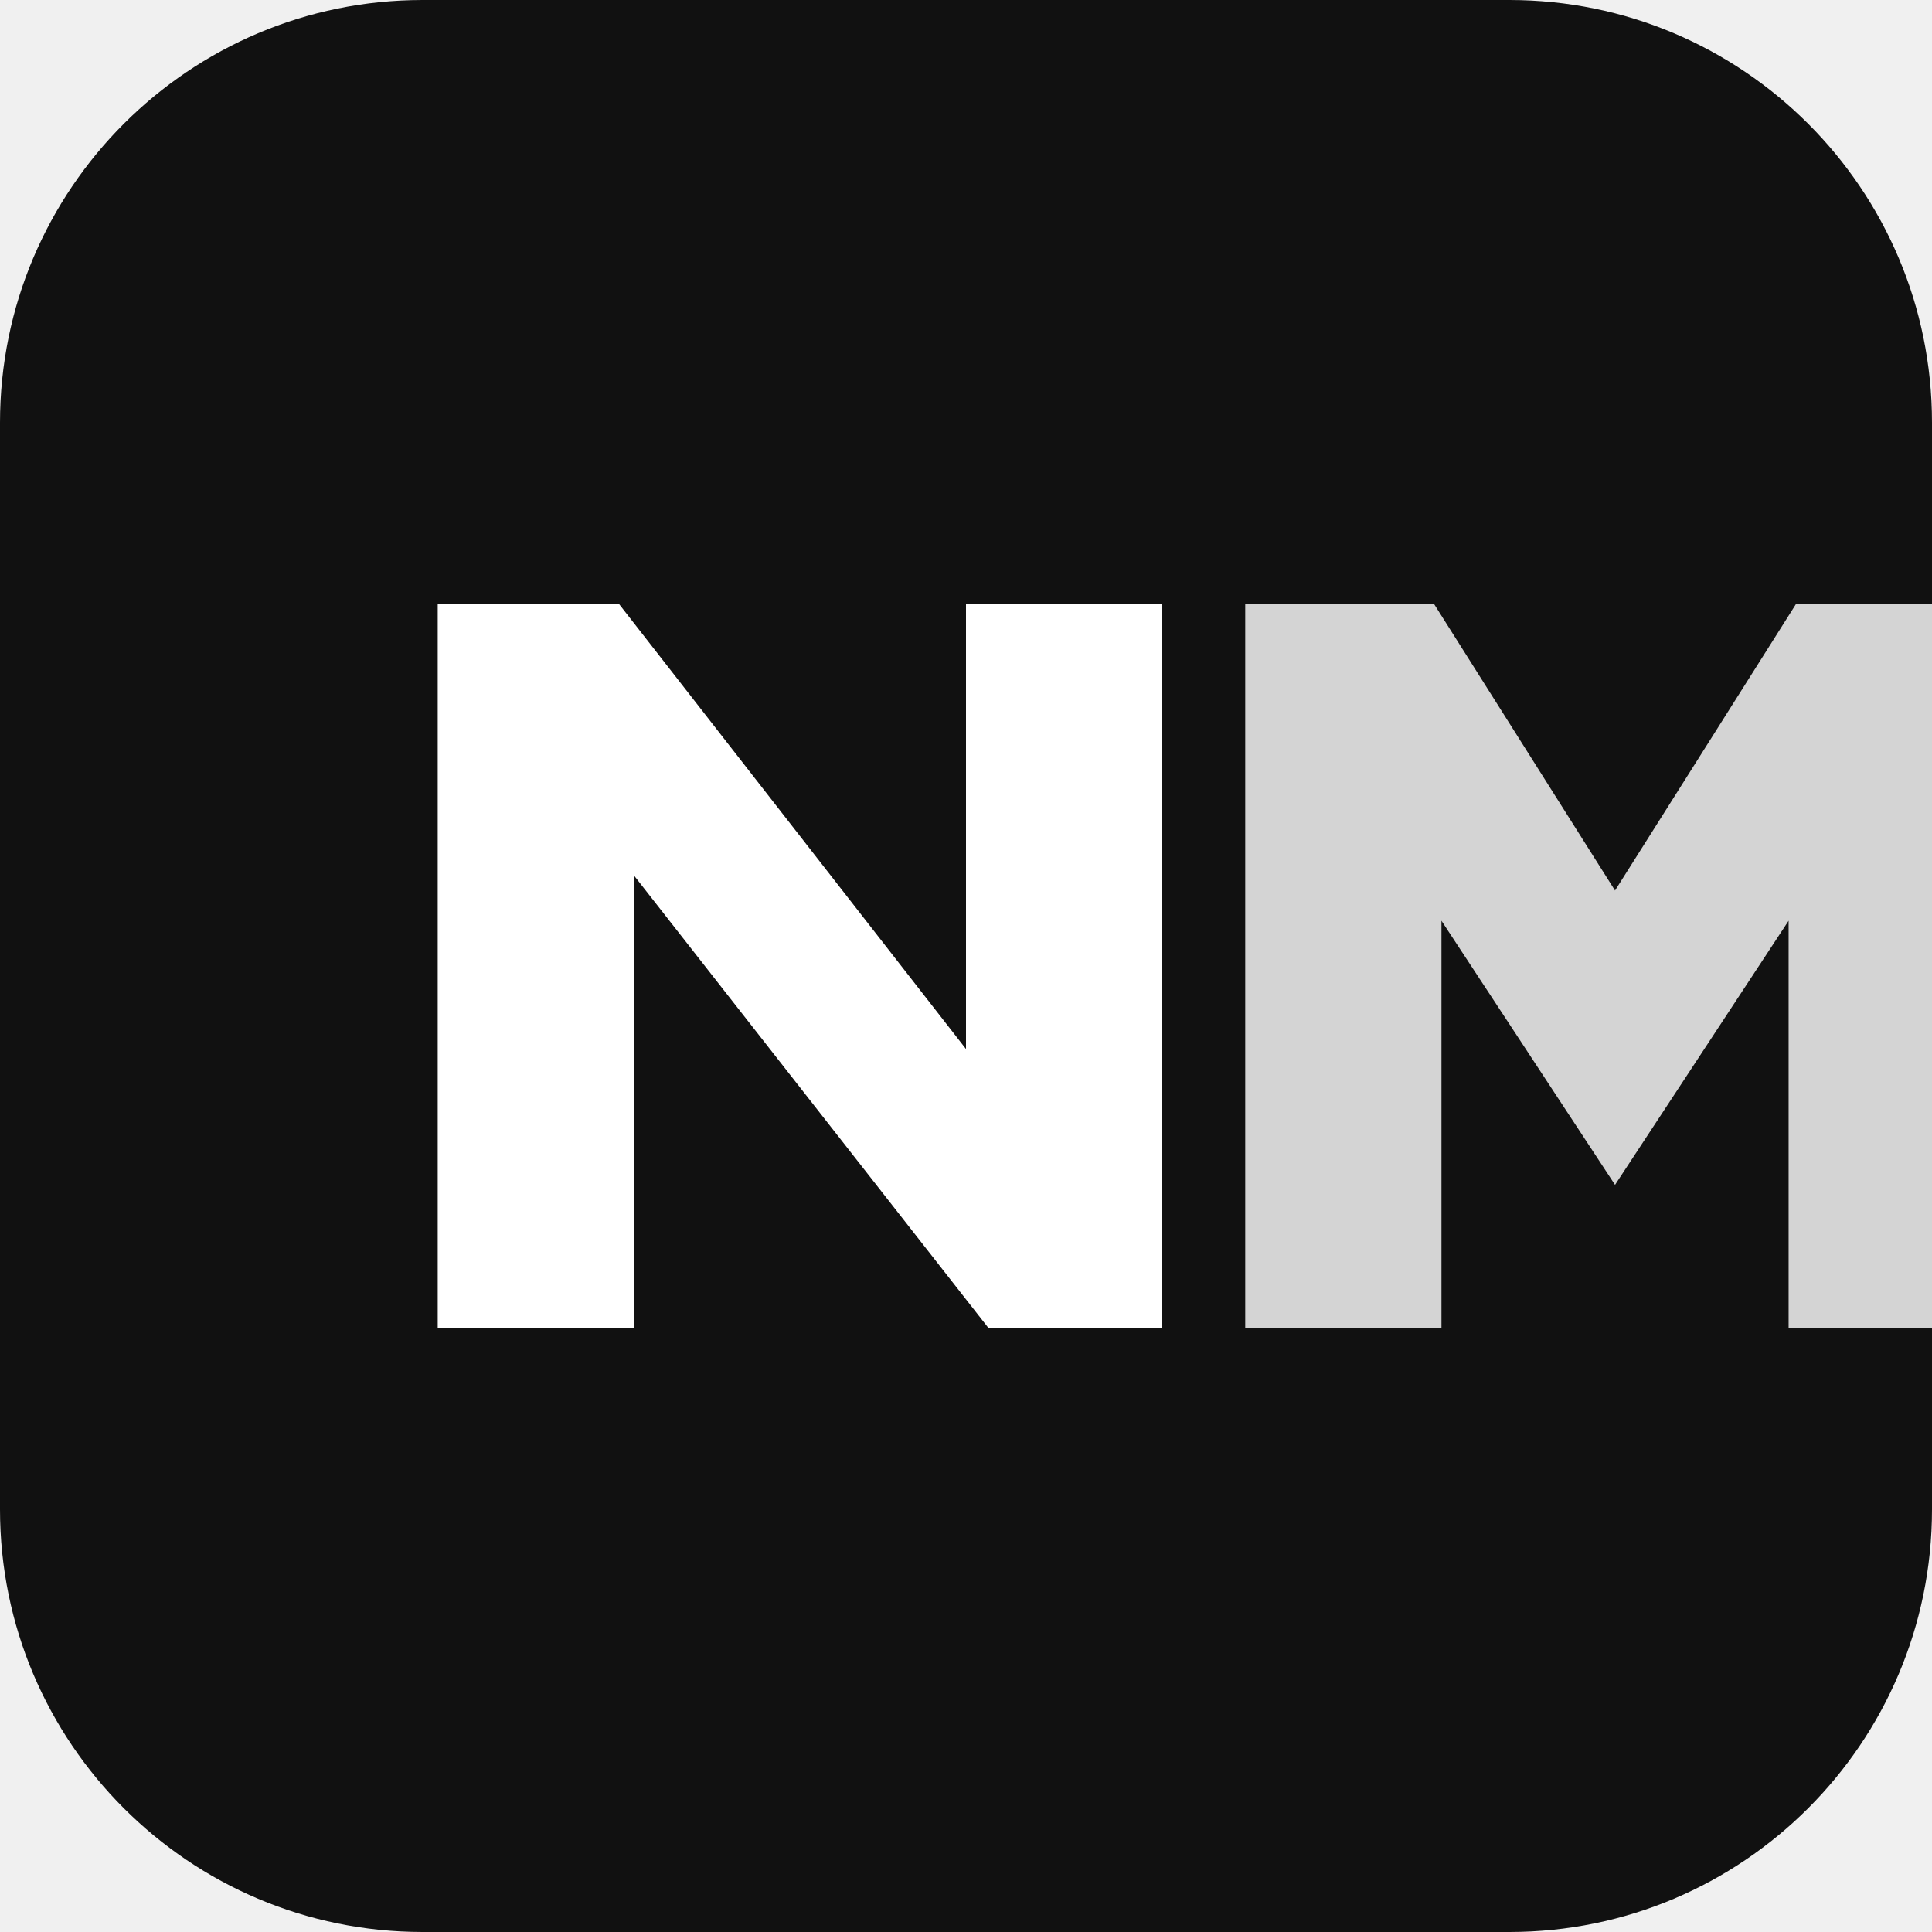
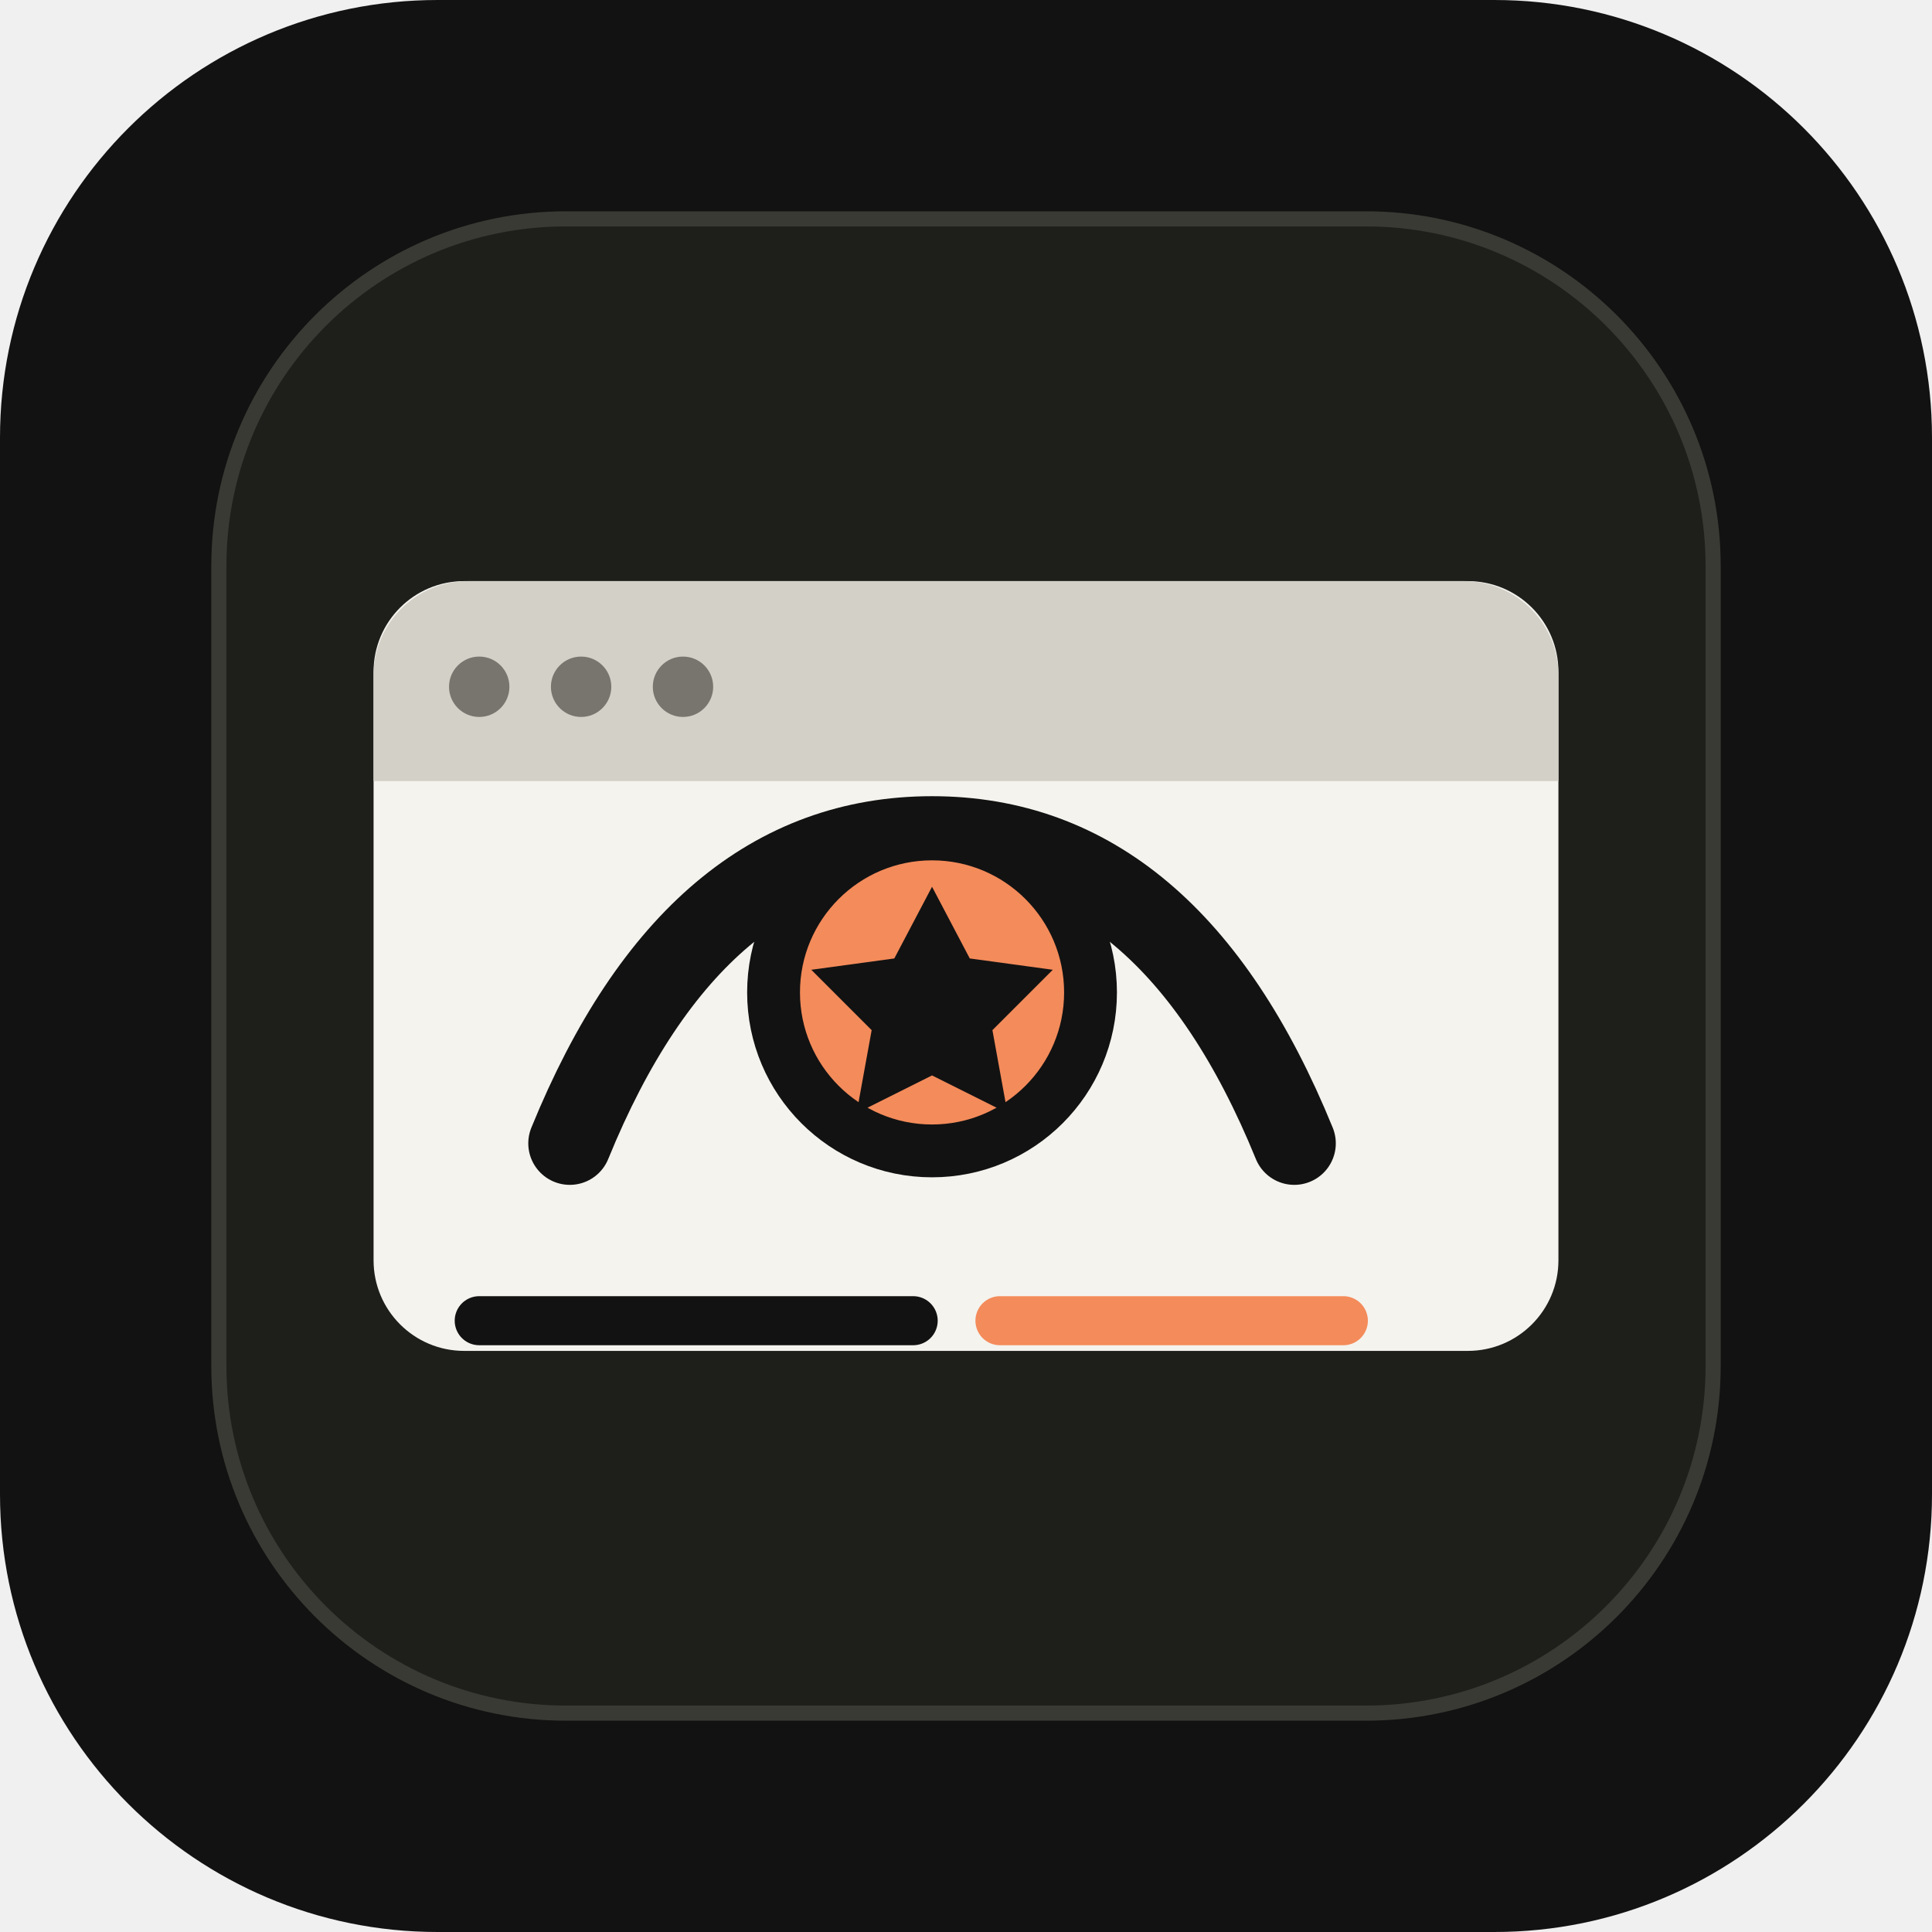
<svg xmlns="http://www.w3.org/2000/svg" width="512" height="512" viewBox="0 0 512 512">
-   <rect width="512" height="512" rx="112" fill="#111111" />
-   <path d="M116 352V160h48l92 118V160h52v192h-46l-94-120v120h-52Z" fill="#ffffff" />
-   <path d="M330 352V160h50l48 76 48-76h50v192h-52V244l-46 70-46-70v108h-52Z" fill="#ffffff" opacity="0.82" />
+   <rect width="512" height="512" rx="116" fill="#121212" />
+   <rect x="58" y="58" width="396" height="396" rx="92" fill="#1e1e1b" stroke="#3a3a35" stroke-width="4" />
+   <path d="M123 154h266a24 24 0 0 1 24 24v156a24 24 0 0 1-24 24H123a24 24 0 0 1-24-24V178a24 24 0 0 1 24-24Z" fill="#f4f3ee" />
+   <path d="M124 154h264a25 25 0 0 1 25 25v28H99v-28a25 25 0 0 1 25-25Z" fill="#d3d0c7" />
+   <circle cx="127" cy="182" r="8" fill="#77756e" />
+   <circle cx="154" cy="182" r="8" fill="#77756e" />
+   <circle cx="181" cy="182" r="8" fill="#77756e" />
+   <path d="M151 303c22-54 54-81 96-81s74 27 96 81" fill="none" stroke="#121212" stroke-linecap="round" stroke-width="22" />
+   <circle cx="247" cy="263" r="42" fill="#f48b5a" stroke="#121212" stroke-width="14" />
+   <path d="m247 235 10 19 22 3-16 16 4 22-20-10-20 10 4-22-16-16 22-3 10-19Z" fill="#121212" />
+   <path d="M127 350h115" stroke="#121212" stroke-linecap="round" stroke-width="13" />
+   <path d="M265 350h91" stroke="#f48b5a" stroke-linecap="round" stroke-width="13" />
</svg>
